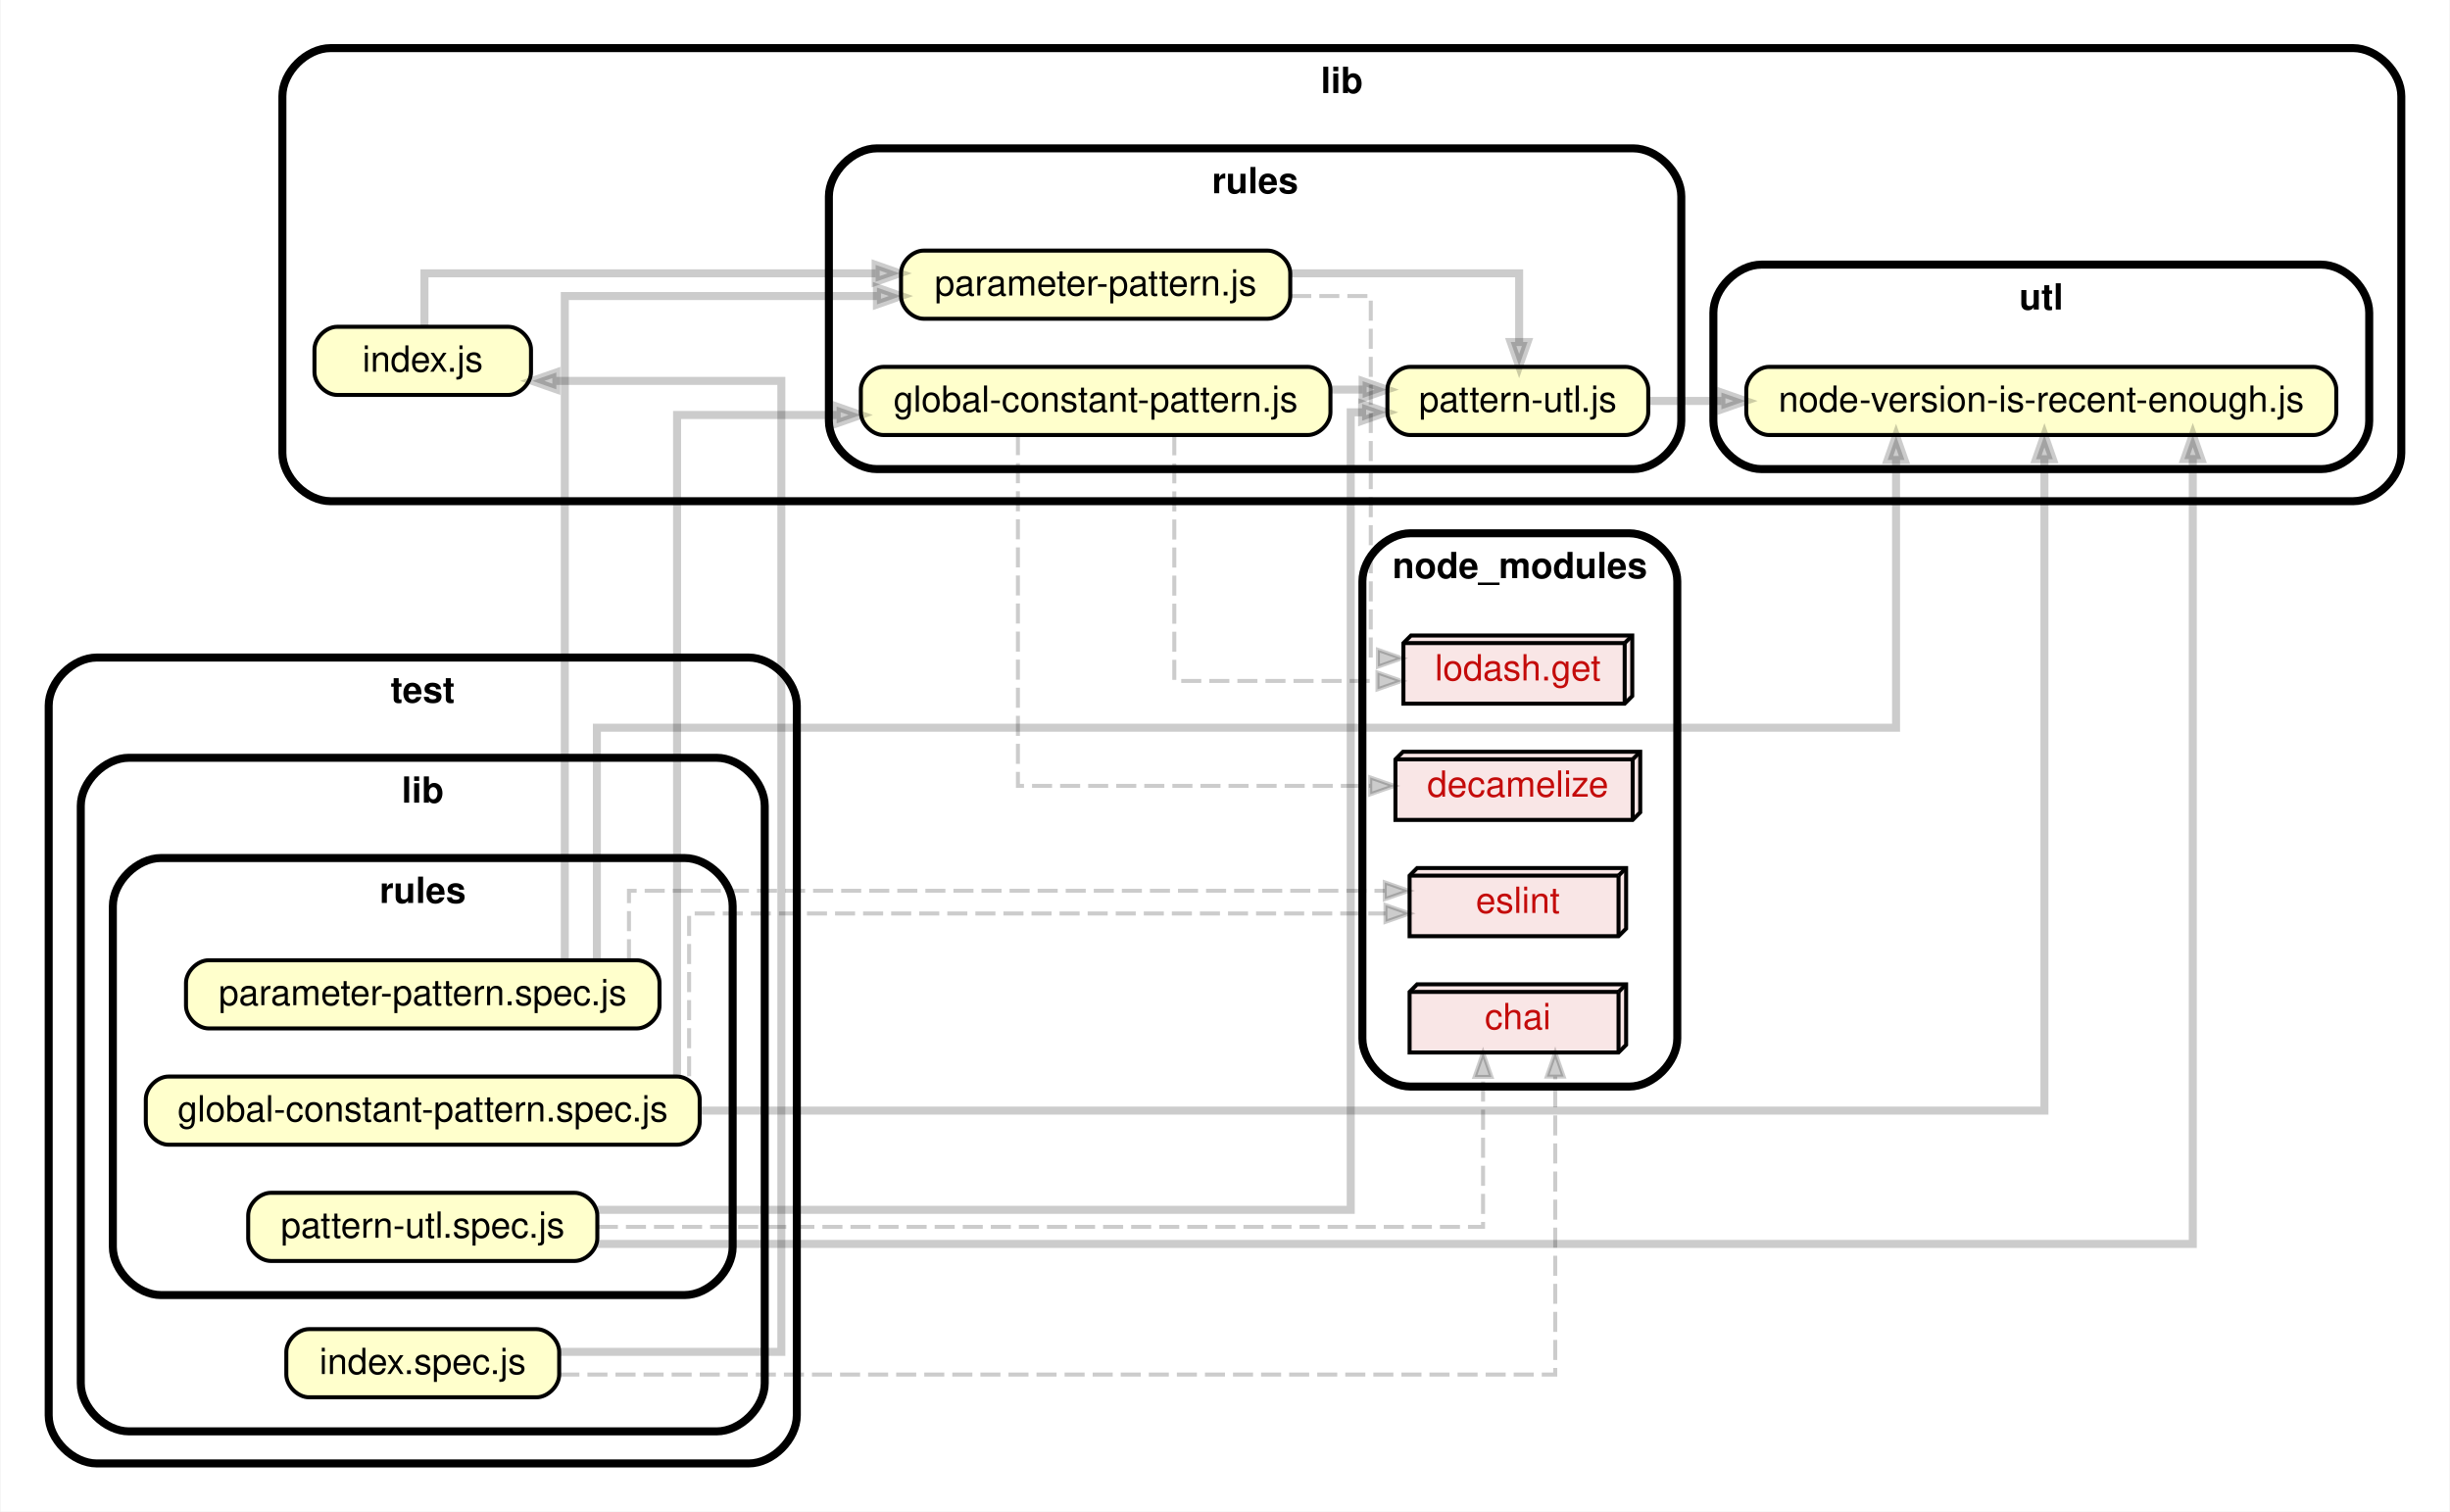
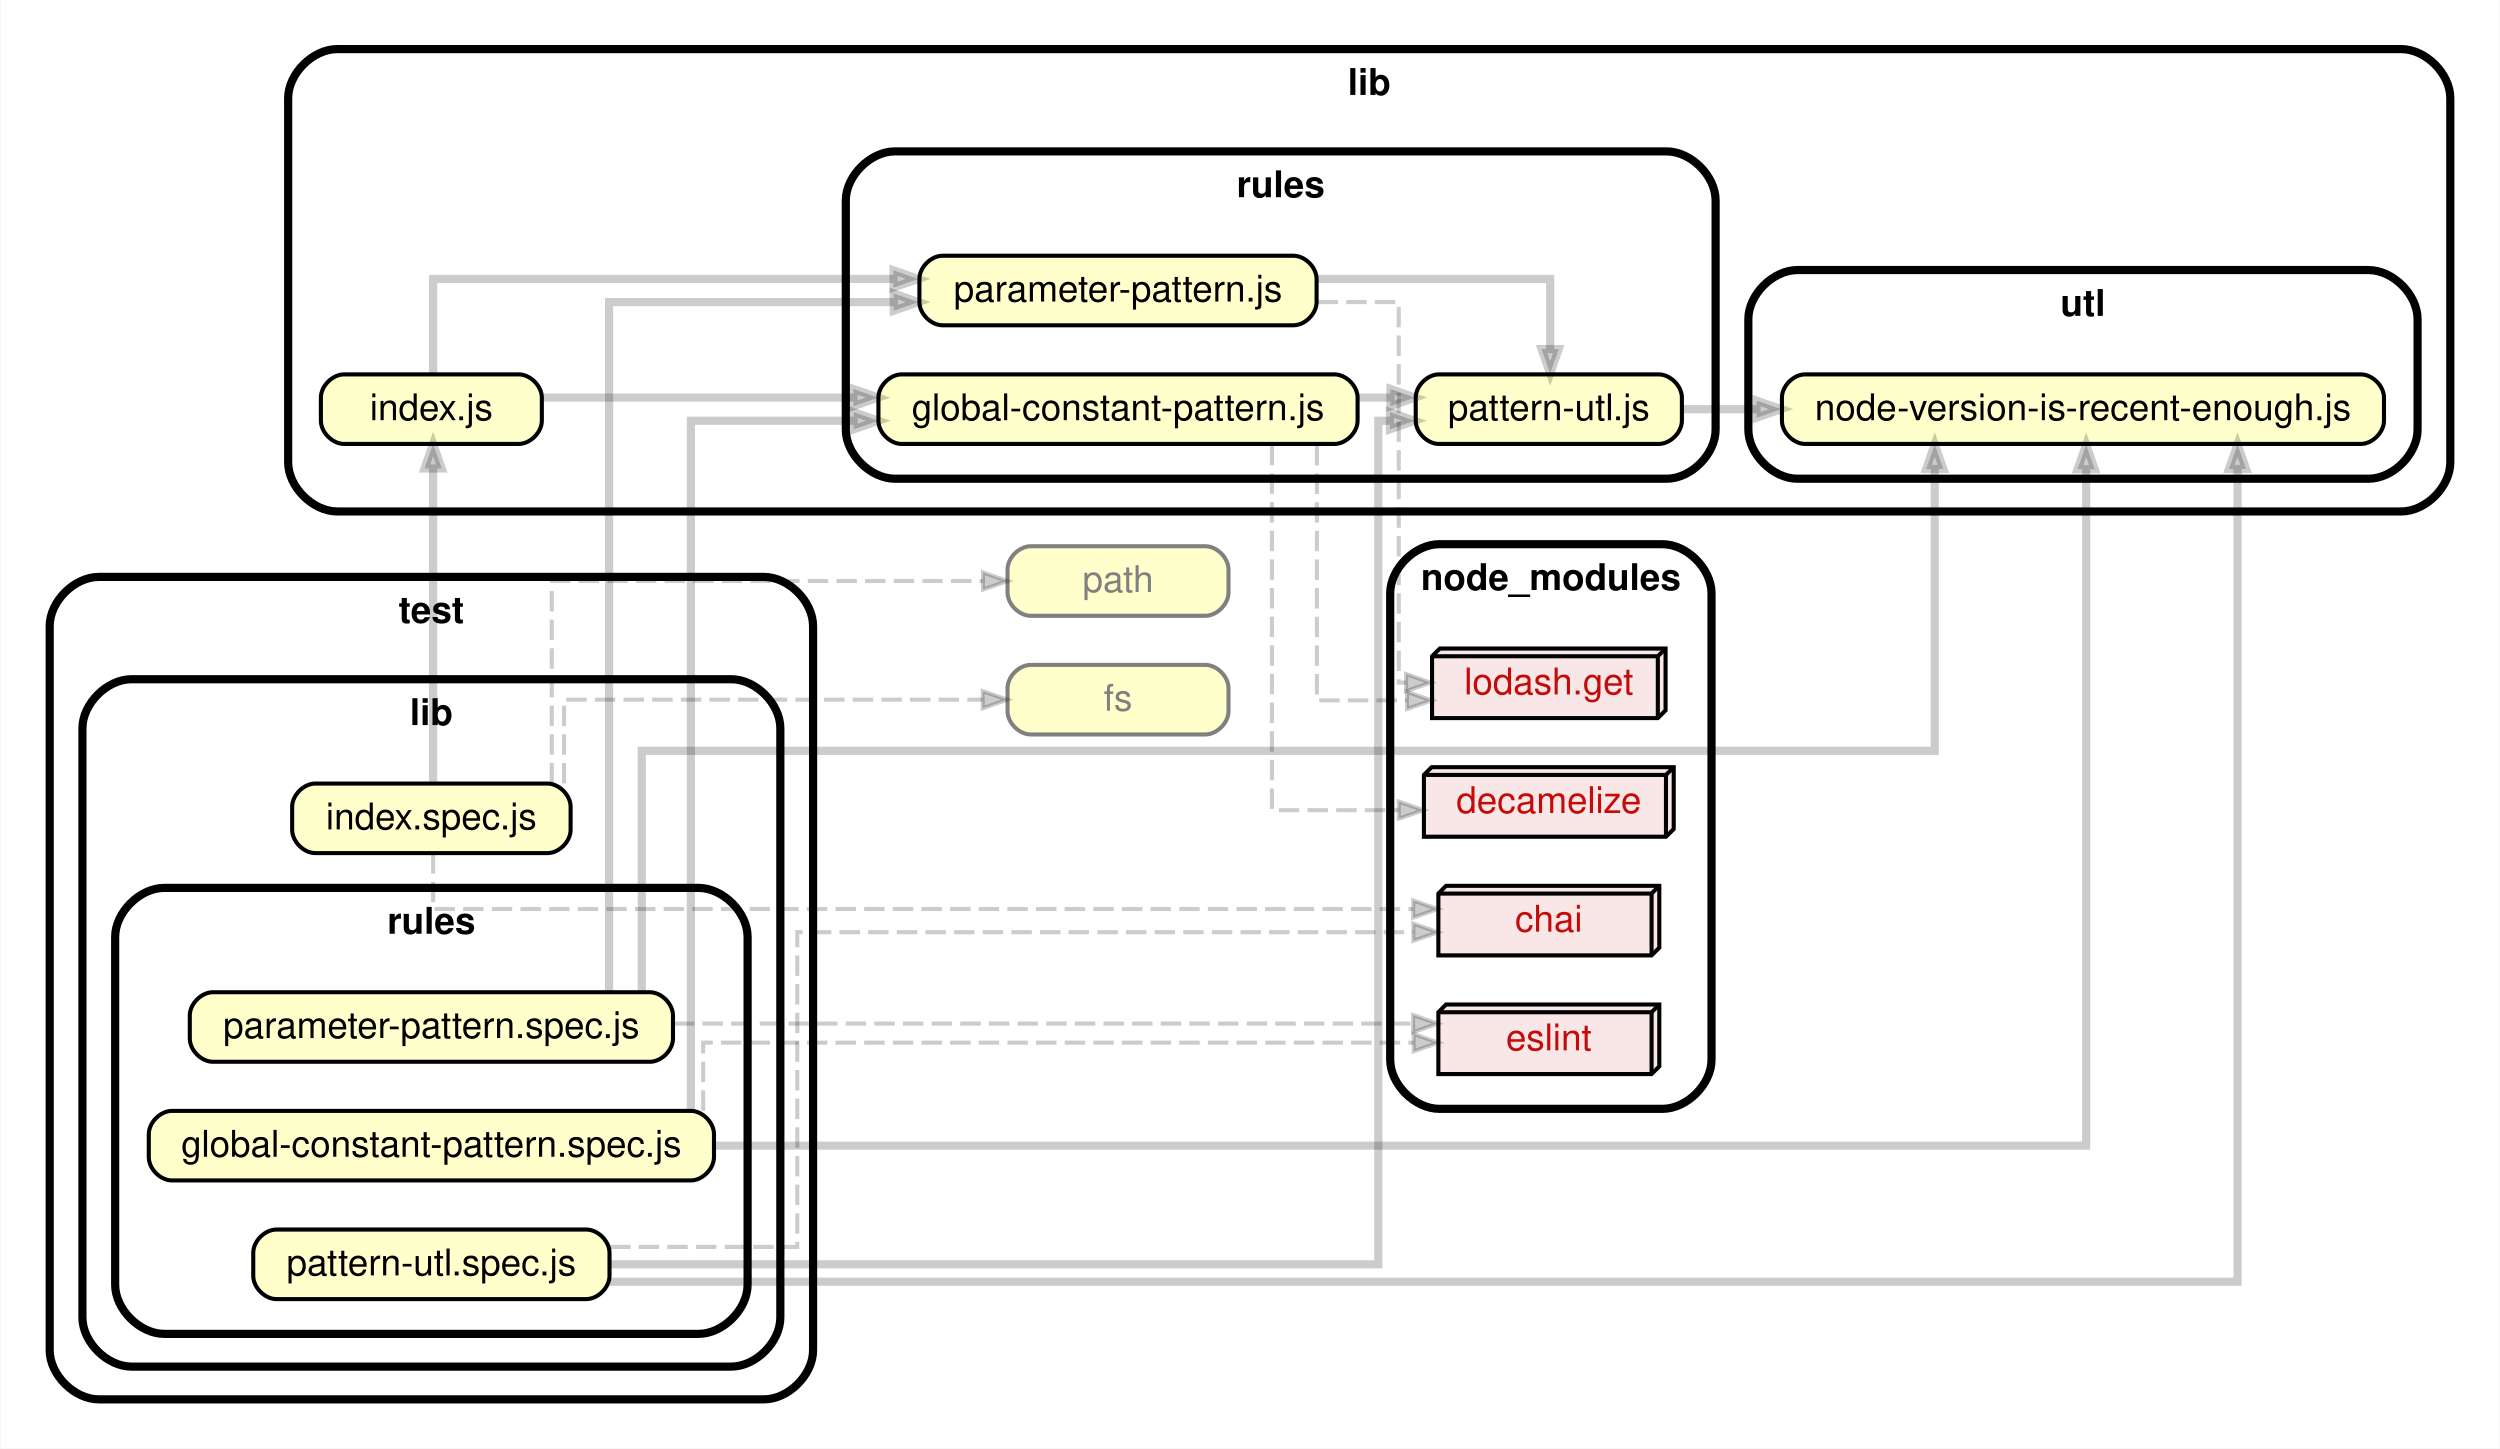
- <svg xmlns="http://www.w3.org/2000/svg" xmlns:xlink="http://www.w3.org/1999/xlink" width="611pt" height="377pt" viewBox="0.00 0.00 610.71 377.00">
-   <g id="graph0" class="graph" transform="scale(1 1) rotate(0) translate(4 373)">
-     <polygon fill="white" stroke="transparent" points="-4,4 -4,-373 606.71,-373 606.71,4 -4,4" />
+ <svg xmlns="http://www.w3.org/2000/svg" xmlns:xlink="http://www.w3.org/1999/xlink" width="611pt" height="354pt" viewBox="0.00 0.00 610.71 354.00">
+   <g id="graph0" class="graph" transform="scale(1 1) rotate(0) translate(4 350)">
+     <polygon fill="white" stroke="transparent" points="-4,4 -4,-350 606.71,-350 606.71,4 -4,4" />
    <g id="clust1" class="cluster">
-       <path fill="#ffffff" stroke="black" stroke-width="2" d="M78.28,-248C78.28,-248 582.71,-248 582.71,-248 588.71,-248 594.71,-254 594.71,-260 594.71,-260 594.71,-349 594.71,-349 594.71,-355 588.71,-361 582.71,-361 582.71,-361 78.28,-361 78.28,-361 72.28,-361 66.28,-355 66.28,-349 66.28,-349 66.28,-260 66.28,-260 66.28,-254 72.28,-248 78.28,-248" />
-       <text text-anchor="middle" x="330.5" y="-349.8" font-family="Helvetica,sans-Serif" font-weight="bold" font-size="9.00">lib</text>
+       <path fill="#ffffff" stroke="black" stroke-width="2" d="M78.28,-225C78.28,-225 582.71,-225 582.71,-225 588.71,-225 594.71,-231 594.71,-237 594.71,-237 594.71,-326 594.71,-326 594.71,-332 588.71,-338 582.71,-338 582.71,-338 78.28,-338 78.28,-338 72.28,-338 66.28,-332 66.28,-326 66.28,-326 66.28,-237 66.28,-237 66.28,-231 72.28,-225 78.28,-225" />
+       <text text-anchor="middle" x="330.5" y="-326.8" font-family="Helvetica,sans-Serif" font-weight="bold" font-size="9.00">lib</text>
    </g>
    <g id="clust2" class="cluster">
-       <path fill="#ffffff" stroke="black" stroke-width="2" d="M214.57,-256C214.57,-256 403.15,-256 403.15,-256 409.15,-256 415.15,-262 415.15,-268 415.15,-268 415.15,-324 415.15,-324 415.15,-330 409.15,-336 403.15,-336 403.15,-336 214.57,-336 214.57,-336 208.57,-336 202.57,-330 202.57,-324 202.57,-324 202.57,-268 202.57,-268 202.57,-262 208.57,-256 214.57,-256" />
-       <text text-anchor="middle" x="308.86" y="-324.8" font-family="Helvetica,sans-Serif" font-weight="bold" font-size="9.00">rules</text>
+       <path fill="#ffffff" stroke="black" stroke-width="2" d="M214.57,-233C214.57,-233 403.15,-233 403.15,-233 409.15,-233 415.15,-239 415.15,-245 415.15,-245 415.15,-301 415.15,-301 415.15,-307 409.15,-313 403.15,-313 403.15,-313 214.57,-313 214.57,-313 208.57,-313 202.57,-307 202.57,-301 202.57,-301 202.57,-245 202.57,-245 202.57,-239 208.57,-233 214.57,-233" />
+       <text text-anchor="middle" x="308.86" y="-301.8" font-family="Helvetica,sans-Serif" font-weight="bold" font-size="9.00">rules</text>
    </g>
    <g id="clust3" class="cluster">
-       <path fill="#ffffff" stroke="black" stroke-width="2" d="M435.15,-256C435.15,-256 574.71,-256 574.71,-256 580.71,-256 586.71,-262 586.71,-268 586.71,-268 586.71,-295 586.71,-295 586.71,-301 580.71,-307 574.71,-307 574.71,-307 435.15,-307 435.15,-307 429.15,-307 423.15,-301 423.15,-295 423.15,-295 423.15,-268 423.15,-268 423.15,-262 429.15,-256 435.15,-256" />
-       <text text-anchor="middle" x="504.93" y="-295.8" font-family="Helvetica,sans-Serif" font-weight="bold" font-size="9.00">utl</text>
+       <path fill="#ffffff" stroke="black" stroke-width="2" d="M435.15,-233C435.15,-233 574.71,-233 574.71,-233 580.71,-233 586.71,-239 586.71,-245 586.71,-245 586.71,-272 586.71,-272 586.71,-278 580.71,-284 574.71,-284 574.71,-284 435.15,-284 435.15,-284 429.15,-284 423.15,-278 423.15,-272 423.15,-272 423.15,-245 423.15,-245 423.15,-239 429.15,-233 435.15,-233" />
+       <text text-anchor="middle" x="504.93" y="-272.8" font-family="Helvetica,sans-Serif" font-weight="bold" font-size="9.00">utl</text>
    </g>
    <g id="clust4" class="cluster">
-       <path fill="#ffffff" stroke="black" stroke-width="2" d="M347.62,-102C347.62,-102 402.15,-102 402.15,-102 408.15,-102 414.15,-108 414.15,-114 414.15,-114 414.15,-228 414.15,-228 414.15,-234 408.15,-240 402.15,-240 402.15,-240 347.62,-240 347.62,-240 341.62,-240 335.62,-234 335.62,-228 335.62,-228 335.62,-114 335.62,-114 335.62,-108 341.62,-102 347.62,-102" />
-       <text text-anchor="middle" x="374.89" y="-228.8" font-family="Helvetica,sans-Serif" font-weight="bold" font-size="9.00">node_modules</text>
+       <path fill="#ffffff" stroke="black" stroke-width="2" d="M347.62,-79C347.62,-79 402.15,-79 402.15,-79 408.15,-79 414.15,-85 414.15,-91 414.15,-91 414.15,-205 414.15,-205 414.15,-211 408.15,-217 402.15,-217 402.15,-217 347.62,-217 347.62,-217 341.62,-217 335.62,-211 335.62,-205 335.62,-205 335.62,-91 335.62,-91 335.62,-85 341.62,-79 347.62,-79" />
+       <text text-anchor="middle" x="374.89" y="-205.8" font-family="Helvetica,sans-Serif" font-weight="bold" font-size="9.00">node_modules</text>
    </g>
    <g id="clust5" class="cluster">
      <path fill="#ffffff" stroke="black" stroke-width="2" d="M20,-8C20,-8 182.57,-8 182.57,-8 188.57,-8 194.57,-14 194.57,-20 194.57,-20 194.57,-197 194.57,-197 194.57,-203 188.57,-209 182.57,-209 182.57,-209 20,-209 20,-209 14,-209 8,-203 8,-197 8,-197 8,-20 8,-20 8,-14 14,-8 20,-8" />
      <text text-anchor="middle" x="101.28" y="-197.8" font-family="Helvetica,sans-Serif" font-weight="bold" font-size="9.00">test</text>
    </g>
    <g id="clust6" class="cluster">
      <path fill="#ffffff" stroke="black" stroke-width="2" d="M28,-16C28,-16 174.57,-16 174.57,-16 180.57,-16 186.57,-22 186.57,-28 186.57,-28 186.57,-172 186.57,-172 186.57,-178 180.57,-184 174.57,-184 174.57,-184 28,-184 28,-184 22,-184 16,-178 16,-172 16,-172 16,-28 16,-28 16,-22 22,-16 28,-16" />
      <text text-anchor="middle" x="101.28" y="-172.8" font-family="Helvetica,sans-Serif" font-weight="bold" font-size="9.00">lib</text>
    </g>
    <g id="clust7" class="cluster">
-       <path fill="#ffffff" stroke="black" stroke-width="2" d="M36,-50C36,-50 166.57,-50 166.57,-50 172.57,-50 178.57,-56 178.57,-62 178.57,-62 178.57,-147 178.57,-147 178.57,-153 172.57,-159 166.57,-159 166.57,-159 36,-159 36,-159 30,-159 24,-153 24,-147 24,-147 24,-62 24,-62 24,-56 30,-50 36,-50" />
-       <text text-anchor="middle" x="101.28" y="-147.8" font-family="Helvetica,sans-Serif" font-weight="bold" font-size="9.00">rules</text>
+       <path fill="#ffffff" stroke="black" stroke-width="2" d="M36,-24C36,-24 166.57,-24 166.57,-24 172.57,-24 178.57,-30 178.57,-36 178.57,-36 178.57,-121 178.57,-121 178.57,-127 172.57,-133 166.57,-133 166.57,-133 36,-133 36,-133 30,-133 24,-127 24,-121 24,-121 24,-36 24,-36 24,-30 30,-24 36,-24" />
+       <text text-anchor="middle" x="101.28" y="-121.8" font-family="Helvetica,sans-Serif" font-weight="bold" font-size="9.00">rules</text>
    </g>
    <g id="node1" class="node">
-       <g id="a_node1">
-         <a xlink:href="https://github.com/sverweij/eslint-plugin-budapestian/blob/master/lib/index.js" xlink:title="index.js">
-           <path fill="#ffffcc" stroke="black" d="M122.62,-291.5C122.62,-291.5 79.95,-291.5 79.95,-291.5 77.12,-291.5 74.28,-288.67 74.28,-285.83 74.28,-285.83 74.28,-280.17 74.28,-280.17 74.28,-277.33 77.12,-274.5 79.95,-274.5 79.95,-274.5 122.62,-274.5 122.62,-274.5 125.45,-274.5 128.28,-277.33 128.28,-280.17 128.28,-280.17 128.28,-285.83 128.28,-285.83 128.28,-288.67 125.45,-291.5 122.62,-291.5" />
-           <text text-anchor="middle" x="101.28" y="-280.3" font-family="Helvetica,sans-Serif" font-size="9.00">index.js</text>
-         </a>
-       </g>
+       <path fill="#ffffcc" stroke="grey" d="M290.43,-187.5C290.43,-187.5 247.76,-187.5 247.76,-187.5 244.93,-187.5 242.1,-184.67 242.1,-181.83 242.1,-181.83 242.1,-176.17 242.1,-176.17 242.1,-173.33 244.93,-170.5 247.76,-170.5 247.76,-170.5 290.43,-170.5 290.43,-170.5 293.26,-170.5 296.1,-173.33 296.1,-176.17 296.1,-176.17 296.1,-181.83 296.1,-181.83 296.1,-184.67 293.26,-187.5 290.43,-187.5" />
+       <text text-anchor="middle" x="269.1" y="-176.3" font-family="Helvetica,sans-Serif" font-size="9.00" fill="grey">fs</text>
    </g>
    <g id="node2" class="node">
      <g id="a_node2">
-         <a xlink:href="https://github.com/sverweij/eslint-plugin-budapestian/blob/master/lib/rules/parameter-pattern.js" xlink:title="parameter-pattern.js">
-           <path fill="#ffffcc" stroke="black" d="M311.96,-310.5C311.96,-310.5 226.23,-310.5 226.23,-310.5 223.39,-310.5 220.56,-307.67 220.56,-304.83 220.56,-304.83 220.56,-299.17 220.56,-299.17 220.56,-296.33 223.39,-293.5 226.23,-293.5 226.23,-293.5 311.96,-293.5 311.96,-293.5 314.8,-293.5 317.63,-296.33 317.63,-299.17 317.63,-299.17 317.63,-304.83 317.63,-304.83 317.63,-307.67 314.8,-310.5 311.96,-310.5" />
-           <text text-anchor="middle" x="269.1" y="-299.3" font-family="Helvetica,sans-Serif" font-size="9.00">parameter-pattern.js</text>
-         </a>
-       </g>
-     </g>
-     <g id="edge1" class="edge">
-       <path fill="none" stroke="#000000" stroke-width="2" stroke-opacity="0.2" d="M101.71,-291.88C101.71,-297.93 101.71,-304.83 101.71,-304.83 101.71,-304.83 214.23,-304.83 214.23,-304.83" />
-       <polygon fill="#000000" fill-opacity="0.2" stroke="#000000" stroke-width="2" stroke-opacity="0.2" points="214.23,-306.93 220.23,-304.83 214.23,-302.73 214.23,-306.93" />
-     </g>
-     <g id="node4" class="node">
-       <g id="a_node4">
-         <a xlink:href="https://github.com/sverweij/eslint-plugin-budapestian/blob/master/lib/rules/pattern-utl.js" xlink:title="pattern-utl.js">
-           <path fill="#ffffcc" stroke="black" d="M401.24,-281.5C401.24,-281.5 347.53,-281.5 347.53,-281.5 344.7,-281.5 341.86,-278.67 341.86,-275.83 341.86,-275.83 341.86,-270.17 341.86,-270.17 341.86,-267.33 344.7,-264.5 347.53,-264.5 347.53,-264.5 401.24,-264.5 401.24,-264.5 404.08,-264.5 406.91,-267.33 406.91,-270.17 406.91,-270.17 406.91,-275.83 406.91,-275.83 406.91,-278.67 404.08,-281.5 401.24,-281.5" />
-           <text text-anchor="middle" x="374.39" y="-270.3" font-family="Helvetica,sans-Serif" font-size="9.00">pattern-utl.js</text>
-         </a>
-       </g>
-     </g>
-     <g id="edge5" class="edge">
-       <path fill="none" stroke="#000000" stroke-width="2" stroke-opacity="0.2" d="M317.89,-304.83C345.56,-304.83 374.71,-304.83 374.71,-304.83 374.71,-304.83 374.71,-287.7 374.71,-287.7" />
-       <polygon fill="#000000" fill-opacity="0.2" stroke="#000000" stroke-width="2" stroke-opacity="0.2" points="376.81,-287.7 374.71,-281.7 372.61,-287.7 376.81,-287.7" />
-     </g>
-     <g id="node6" class="node">
-       <g id="a_node6">
-         <a xlink:href="https://github.com/sverweij/eslint-plugin-budapestian/blob/master/node_modules/lodash.get" xlink:title="lodash.get">
-           <polygon fill="#c40b0a" fill-opacity="0.102" stroke="black" points="402.92,-214.5 347.74,-214.5 345.85,-212.61 345.85,-197.5 401.03,-197.5 402.92,-199.39 402.92,-214.5" />
-           <polyline fill="none" stroke="black" points="401.03,-212.61 345.85,-212.61 " />
-           <polyline fill="none" stroke="black" points="401.03,-212.61 401.03,-197.5 " />
-           <polyline fill="none" stroke="black" points="401.03,-212.61 402.92,-214.5 " />
-           <text text-anchor="middle" x="374.39" y="-203.3" font-family="Helvetica,sans-Serif" font-size="9.00" fill="#c40b0a">lodash.get</text>
-         </a>
-       </g>
-     </g>
-     <g id="edge6" class="edge">
-       <path fill="none" stroke="#000000" stroke-dasharray="5,2" stroke-opacity="0.2" d="M317.87,-299.17C329.04,-299.17 337.71,-299.17 337.71,-299.17 337.71,-299.17 337.71,-208.83 337.71,-208.83 337.71,-208.83 339.49,-208.83 339.49,-208.83" />
-       <polygon fill="#000000" fill-opacity="0.2" stroke="#000000" stroke-opacity="0.2" points="339.49,-210.93 345.49,-208.83 339.49,-206.73 339.49,-210.93" />
+         <a xlink:href="https://github.com/sverweij/eslint-plugin-budapestian/blob/master/lib/index.js" xlink:title="index.js">
+           <path fill="#ffffcc" stroke="black" d="M122.62,-258.5C122.62,-258.5 79.95,-258.5 79.95,-258.5 77.12,-258.5 74.28,-255.67 74.28,-252.83 74.28,-252.83 74.28,-247.17 74.28,-247.17 74.28,-244.33 77.12,-241.5 79.95,-241.5 79.95,-241.5 122.62,-241.5 122.62,-241.5 125.45,-241.5 128.28,-244.33 128.28,-247.17 128.28,-247.17 128.28,-252.83 128.28,-252.83 128.28,-255.67 125.45,-258.5 122.62,-258.5" />
+           <text text-anchor="middle" x="101.28" y="-247.3" font-family="Helvetica,sans-Serif" font-size="9.00">index.js</text>
+         </a>
+       </g>
    </g>
    <g id="node3" class="node">
      <g id="a_node3">
        <a xlink:href="https://github.com/sverweij/eslint-plugin-budapestian/blob/master/lib/rules/global-constant-pattern.js" xlink:title="global-constant-pattern.js">
-           <path fill="#ffffcc" stroke="black" d="M321.99,-281.5C321.99,-281.5 216.21,-281.5 216.21,-281.5 213.37,-281.5 210.54,-278.67 210.54,-275.83 210.54,-275.83 210.54,-270.17 210.54,-270.17 210.54,-267.33 213.37,-264.5 216.21,-264.5 216.21,-264.5 321.99,-264.5 321.99,-264.5 324.82,-264.5 327.65,-267.33 327.65,-270.17 327.65,-270.17 327.65,-275.83 327.65,-275.83 327.65,-278.67 324.82,-281.5 321.99,-281.5" />
-           <text text-anchor="middle" x="269.1" y="-270.3" font-family="Helvetica,sans-Serif" font-size="9.00">global-constant-pattern.js</text>
+           <path fill="#ffffcc" stroke="black" d="M321.99,-258.5C321.99,-258.5 216.21,-258.5 216.21,-258.5 213.37,-258.5 210.54,-255.67 210.54,-252.83 210.54,-252.83 210.54,-247.17 210.54,-247.17 210.54,-244.33 213.37,-241.5 216.21,-241.5 216.21,-241.5 321.99,-241.5 321.99,-241.5 324.82,-241.5 327.65,-244.33 327.65,-247.17 327.65,-247.17 327.65,-252.83 327.65,-252.83 327.65,-255.67 324.82,-258.5 321.99,-258.5" />
+           <text text-anchor="middle" x="269.1" y="-247.3" font-family="Helvetica,sans-Serif" font-size="9.00">global-constant-pattern.js</text>
+         </a>
+       </g>
+     </g>
+     <g id="edge1" class="edge">
+       <path fill="none" stroke="#000000" stroke-width="2" stroke-opacity="0.2" d="M128.62,-252.83C128.62,-252.83 204.45,-252.83 204.45,-252.83" />
+       <polygon fill="#000000" fill-opacity="0.2" stroke="#000000" stroke-width="2" stroke-opacity="0.2" points="204.45,-254.93 210.45,-252.83 204.45,-250.73 204.45,-254.93" />
+     </g>
+     <g id="node4" class="node">
+       <g id="a_node4">
+         <a xlink:href="https://github.com/sverweij/eslint-plugin-budapestian/blob/master/lib/rules/parameter-pattern.js" xlink:title="parameter-pattern.js">
+           <path fill="#ffffcc" stroke="black" d="M311.96,-287.5C311.96,-287.5 226.23,-287.5 226.23,-287.5 223.39,-287.5 220.56,-284.67 220.56,-281.83 220.56,-281.83 220.56,-276.17 220.56,-276.17 220.56,-273.33 223.39,-270.5 226.23,-270.5 226.23,-270.5 311.96,-270.5 311.96,-270.5 314.8,-270.5 317.63,-273.33 317.63,-276.17 317.63,-276.17 317.63,-281.83 317.63,-281.83 317.63,-284.67 314.8,-287.5 311.96,-287.5" />
+           <text text-anchor="middle" x="269.1" y="-276.3" font-family="Helvetica,sans-Serif" font-size="9.00">parameter-pattern.js</text>
        </a>
      </g>
    </g>
    <g id="edge2" class="edge">
-       <path fill="none" stroke="#000000" stroke-width="2" stroke-opacity="0.2" d="M327.9,-275.83C327.9,-275.83 335.68,-275.83 335.68,-275.83" />
-       <polygon fill="#000000" fill-opacity="0.2" stroke="#000000" stroke-width="2" stroke-opacity="0.2" points="335.68,-277.93 341.68,-275.83 335.68,-273.73 335.68,-277.93" />
+       <path fill="none" stroke="#000000" stroke-width="2" stroke-opacity="0.2" d="M101.71,-258.7C101.71,-268.12 101.71,-281.83 101.71,-281.83 101.71,-281.83 214.23,-281.83 214.23,-281.83" />
+       <polygon fill="#000000" fill-opacity="0.2" stroke="#000000" stroke-width="2" stroke-opacity="0.2" points="214.23,-283.93 220.23,-281.83 214.23,-279.73 214.23,-283.93" />
    </g>
    <g id="node5" class="node">
      <g id="a_node5">
+         <a xlink:href="https://github.com/sverweij/eslint-plugin-budapestian/blob/master/lib/rules/pattern-utl.js" xlink:title="pattern-utl.js">
+           <path fill="#ffffcc" stroke="black" d="M401.24,-258.5C401.24,-258.5 347.53,-258.5 347.53,-258.5 344.7,-258.5 341.86,-255.67 341.86,-252.83 341.86,-252.83 341.86,-247.17 341.86,-247.17 341.86,-244.33 344.7,-241.5 347.53,-241.5 347.53,-241.5 401.24,-241.5 401.24,-241.5 404.08,-241.5 406.91,-244.33 406.91,-247.17 406.91,-247.17 406.91,-252.83 406.91,-252.83 406.91,-255.67 404.08,-258.5 401.24,-258.5" />
+           <text text-anchor="middle" x="374.39" y="-247.3" font-family="Helvetica,sans-Serif" font-size="9.00">pattern-utl.js</text>
+         </a>
+       </g>
+     </g>
+     <g id="edge3" class="edge">
+       <path fill="none" stroke="#000000" stroke-width="2" stroke-opacity="0.2" d="M327.9,-252.83C327.9,-252.83 335.68,-252.83 335.68,-252.83" />
+       <polygon fill="#000000" fill-opacity="0.2" stroke="#000000" stroke-width="2" stroke-opacity="0.2" points="335.68,-254.93 341.68,-252.83 335.68,-250.73 335.68,-254.93" />
+     </g>
+     <g id="node6" class="node">
+       <g id="a_node6">
        <a xlink:href="https://github.com/sverweij/eslint-plugin-budapestian/blob/master/node_modules/decamelize" xlink:title="decamelize">
-           <polygon fill="#c40b0a" fill-opacity="0.102" stroke="black" points="404.91,-185.5 345.75,-185.5 343.86,-183.61 343.86,-168.5 403.02,-168.5 404.91,-170.39 404.91,-185.5" />
-           <polyline fill="none" stroke="black" points="403.02,-183.61 343.86,-183.61 " />
-           <polyline fill="none" stroke="black" points="403.02,-183.61 403.02,-168.5 " />
-           <polyline fill="none" stroke="black" points="403.02,-183.61 404.91,-185.5 " />
-           <text text-anchor="middle" x="374.39" y="-174.3" font-family="Helvetica,sans-Serif" font-size="9.00" fill="#c40b0a">decamelize</text>
-         </a>
-       </g>
-     </g>
-     <g id="edge3" class="edge">
-       <path fill="none" stroke="#000000" stroke-dasharray="5,2" stroke-opacity="0.2" d="M249.71,-264.48C249.71,-240.99 249.71,-177 249.71,-177 249.71,-177 337.57,-177 337.57,-177" />
-       <polygon fill="#000000" fill-opacity="0.2" stroke="#000000" stroke-opacity="0.2" points="337.57,-179.1 343.57,-177 337.57,-174.9 337.57,-179.1" />
+           <polygon fill="#c40b0a" fill-opacity="0.102" stroke="black" points="404.91,-162.5 345.75,-162.5 343.86,-160.61 343.86,-145.5 403.02,-145.5 404.91,-147.39 404.91,-162.5" />
+           <polyline fill="none" stroke="black" points="403.02,-160.61 343.86,-160.61 " />
+           <polyline fill="none" stroke="black" points="403.02,-160.61 403.02,-145.5 " />
+           <polyline fill="none" stroke="black" points="403.02,-160.61 404.91,-162.5 " />
+           <text text-anchor="middle" x="374.39" y="-151.3" font-family="Helvetica,sans-Serif" font-size="9.00" fill="#c40b0a">decamelize</text>
+         </a>
+       </g>
    </g>
    <g id="edge4" class="edge">
-       <path fill="none" stroke="#000000" stroke-dasharray="5,2" stroke-opacity="0.2" d="M288.71,-264.44C288.71,-245.79 288.71,-203.17 288.71,-203.17 288.71,-203.17 339.38,-203.17 339.38,-203.17" />
-       <polygon fill="#000000" fill-opacity="0.2" stroke="#000000" stroke-opacity="0.2" points="339.38,-205.27 345.38,-203.17 339.38,-201.07 339.38,-205.27" />
+       <path fill="none" stroke="#000000" stroke-dasharray="5,2" stroke-opacity="0.2" d="M306.71,-241.3C306.71,-217.32 306.71,-152 306.71,-152 306.71,-152 337.72,-152 337.72,-152" />
+       <polygon fill="#000000" fill-opacity="0.2" stroke="#000000" stroke-opacity="0.2" points="337.72,-154.1 343.72,-152 337.72,-149.9 337.72,-154.1" />
    </g>
    <g id="node7" class="node">
      <g id="a_node7">
-         <a xlink:href="https://github.com/sverweij/eslint-plugin-budapestian/blob/master/lib/utl/node-version-is-recent-enough.js" xlink:title="node-version-is-recent-enough.js">
-           <path fill="#ffffcc" stroke="black" d="M572.83,-281.5C572.83,-281.5 437.03,-281.5 437.03,-281.5 434.2,-281.5 431.36,-278.67 431.36,-275.83 431.36,-275.83 431.36,-270.17 431.36,-270.17 431.36,-267.33 434.2,-264.5 437.03,-264.5 437.03,-264.5 572.83,-264.5 572.83,-264.5 575.67,-264.5 578.5,-267.33 578.5,-270.17 578.5,-270.17 578.5,-275.83 578.5,-275.83 578.5,-278.67 575.67,-281.5 572.83,-281.5" />
-           <text text-anchor="middle" x="504.93" y="-270.3" font-family="Helvetica,sans-Serif" font-size="9.00">node-version-is-recent-enough.js</text>
-         </a>
-       </g>
+         <a xlink:href="https://github.com/sverweij/eslint-plugin-budapestian/blob/master/node_modules/lodash.get" xlink:title="lodash.get">
+           <polygon fill="#c40b0a" fill-opacity="0.102" stroke="black" points="402.92,-191.5 347.74,-191.5 345.85,-189.61 345.85,-174.5 401.03,-174.5 402.92,-176.39 402.92,-191.5" />
+           <polyline fill="none" stroke="black" points="401.03,-189.61 345.85,-189.61 " />
+           <polyline fill="none" stroke="black" points="401.03,-189.61 401.03,-174.5 " />
+           <polyline fill="none" stroke="black" points="401.03,-189.61 402.92,-191.5 " />
+           <text text-anchor="middle" x="374.39" y="-180.3" font-family="Helvetica,sans-Serif" font-size="9.00" fill="#c40b0a">lodash.get</text>
+         </a>
+       </g>
+     </g>
+     <g id="edge5" class="edge">
+       <path fill="none" stroke="#000000" stroke-dasharray="5,2" stroke-opacity="0.2" d="M317.71,-241.27C317.71,-222.27 317.71,-178.83 317.71,-178.83 317.71,-178.83 339.72,-178.83 339.72,-178.83" />
+       <polygon fill="#000000" fill-opacity="0.2" stroke="#000000" stroke-opacity="0.2" points="339.72,-180.93 345.72,-178.83 339.72,-176.73 339.72,-180.93" />
+     </g>
+     <g id="edge6" class="edge">
+       <path fill="none" stroke="#000000" stroke-width="2" stroke-opacity="0.2" d="M317.89,-281.83C345.56,-281.83 374.71,-281.83 374.71,-281.83 374.71,-281.83 374.71,-264.7 374.71,-264.7" />
+       <polygon fill="#000000" fill-opacity="0.2" stroke="#000000" stroke-width="2" stroke-opacity="0.2" points="376.81,-264.7 374.71,-258.7 372.61,-264.7 376.81,-264.7" />
    </g>
    <g id="edge7" class="edge">
-       <path fill="none" stroke="#000000" stroke-width="2" stroke-opacity="0.2" d="M406.99,-273C406.99,-273 425.15,-273 425.15,-273" />
-       <polygon fill="#000000" fill-opacity="0.2" stroke="#000000" stroke-width="2" stroke-opacity="0.2" points="425.15,-275.1 431.15,-273 425.15,-270.9 425.15,-275.1" />
+       <path fill="none" stroke="#000000" stroke-dasharray="5,2" stroke-opacity="0.2" d="M317.87,-276.17C329.04,-276.17 337.71,-276.17 337.71,-276.17 337.71,-276.17 337.71,-183.17 337.71,-183.17 337.71,-183.17 339.49,-183.17 339.49,-183.17" />
+       <polygon fill="#000000" fill-opacity="0.2" stroke="#000000" stroke-opacity="0.2" points="339.49,-185.27 345.49,-183.17 339.49,-181.07 339.49,-185.27" />
    </g>
    <g id="node8" class="node">
      <g id="a_node8">
-         <a xlink:href="https://github.com/sverweij/eslint-plugin-budapestian/blob/master/node_modules/chai" xlink:title="chai">
-           <polygon fill="#c40b0a" fill-opacity="0.102" stroke="black" points="401.39,-127.5 349.27,-127.5 347.39,-125.61 347.39,-110.5 399.5,-110.5 401.39,-112.39 401.39,-127.5" />
-           <polyline fill="none" stroke="black" points="399.5,-125.61 347.39,-125.61 " />
-           <polyline fill="none" stroke="black" points="399.5,-125.61 399.5,-110.5 " />
-           <polyline fill="none" stroke="black" points="399.5,-125.61 401.39,-127.5 " />
-           <text text-anchor="middle" x="374.39" y="-116.3" font-family="Helvetica,sans-Serif" font-size="9.00" fill="#c40b0a">chai</text>
-         </a>
-       </g>
+         <a xlink:href="https://github.com/sverweij/eslint-plugin-budapestian/blob/master/lib/utl/node-version-is-recent-enough.js" xlink:title="node-version-is-recent-enough.js">
+           <path fill="#ffffcc" stroke="black" d="M572.83,-258.5C572.83,-258.5 437.03,-258.5 437.03,-258.5 434.2,-258.5 431.36,-255.67 431.36,-252.83 431.36,-252.83 431.36,-247.17 431.36,-247.17 431.36,-244.33 434.2,-241.5 437.03,-241.5 437.03,-241.5 572.83,-241.5 572.83,-241.5 575.67,-241.5 578.5,-244.33 578.5,-247.17 578.5,-247.17 578.5,-252.83 578.5,-252.83 578.5,-255.67 575.67,-258.5 572.83,-258.5" />
+           <text text-anchor="middle" x="504.93" y="-247.3" font-family="Helvetica,sans-Serif" font-size="9.00">node-version-is-recent-enough.js</text>
+         </a>
+       </g>
+     </g>
+     <g id="edge8" class="edge">
+       <path fill="none" stroke="#000000" stroke-width="2" stroke-opacity="0.2" d="M406.99,-250C406.99,-250 425.15,-250 425.15,-250" />
+       <polygon fill="#000000" fill-opacity="0.2" stroke="#000000" stroke-width="2" stroke-opacity="0.2" points="425.15,-252.1 431.15,-250 425.15,-247.9 425.15,-252.1" />
    </g>
    <g id="node9" class="node">
      <g id="a_node9">
-         <a xlink:href="https://github.com/sverweij/eslint-plugin-budapestian/blob/master/node_modules/eslint" xlink:title="eslint">
-           <polygon fill="#c40b0a" fill-opacity="0.102" stroke="black" points="401.39,-156.5 349.27,-156.5 347.39,-154.61 347.39,-139.5 399.5,-139.5 401.39,-141.39 401.39,-156.5" />
-           <polyline fill="none" stroke="black" points="399.5,-154.61 347.39,-154.61 " />
-           <polyline fill="none" stroke="black" points="399.5,-154.61 399.5,-139.5 " />
-           <polyline fill="none" stroke="black" points="399.5,-154.61 401.39,-156.5 " />
-           <text text-anchor="middle" x="374.39" y="-145.3" font-family="Helvetica,sans-Serif" font-size="9.00" fill="#c40b0a">eslint</text>
+         <a xlink:href="https://github.com/sverweij/eslint-plugin-budapestian/blob/master/node_modules/chai" xlink:title="chai">
+           <polygon fill="#c40b0a" fill-opacity="0.102" stroke="black" points="401.39,-133.5 349.27,-133.5 347.39,-131.61 347.39,-116.5 399.5,-116.5 401.39,-118.39 401.39,-133.5" />
+           <polyline fill="none" stroke="black" points="399.5,-131.61 347.39,-131.61 " />
+           <polyline fill="none" stroke="black" points="399.5,-131.61 399.5,-116.5 " />
+           <polyline fill="none" stroke="black" points="399.5,-131.61 401.39,-133.5 " />
+           <text text-anchor="middle" x="374.39" y="-122.3" font-family="Helvetica,sans-Serif" font-size="9.00" fill="#c40b0a">chai</text>
        </a>
      </g>
    </g>
    <g id="node10" class="node">
      <g id="a_node10">
-         <a xlink:href="https://github.com/sverweij/eslint-plugin-budapestian/blob/master/test/lib/index.spec.js" xlink:title="index.spec.js">
-           <path fill="#ffffcc" stroke="black" d="M129.64,-41.5C129.64,-41.5 72.92,-41.5 72.92,-41.5 70.09,-41.5 67.26,-38.67 67.26,-35.83 67.26,-35.83 67.26,-30.17 67.26,-30.17 67.26,-27.33 70.09,-24.5 72.92,-24.5 72.92,-24.5 129.64,-24.5 129.64,-24.5 132.48,-24.5 135.31,-27.33 135.31,-30.17 135.31,-30.17 135.31,-35.83 135.31,-35.83 135.31,-38.67 132.48,-41.5 129.64,-41.5" />
-           <text text-anchor="middle" x="101.28" y="-30.3" font-family="Helvetica,sans-Serif" font-size="9.00">index.spec.js</text>
-         </a>
-       </g>
-     </g>
-     <g id="edge8" class="edge">
-       <path fill="none" stroke="#000000" stroke-width="2" stroke-opacity="0.2" d="M135.35,-35.83C160.62,-35.83 190.71,-35.83 190.71,-35.83 190.71,-35.83 190.71,-278 190.71,-278 190.71,-278 134.6,-278 134.6,-278" />
-       <polygon fill="#000000" fill-opacity="0.2" stroke="#000000" stroke-width="2" stroke-opacity="0.2" points="134.6,-275.9 128.6,-278 134.6,-280.1 134.6,-275.9" />
-     </g>
-     <g id="edge9" class="edge">
-       <path fill="none" stroke="#000000" stroke-dasharray="5,2" stroke-opacity="0.2" d="M135.35,-30.17C210.47,-30.17 383.71,-30.17 383.71,-30.17 383.71,-30.17 383.71,-104.48 383.71,-104.48" />
-       <polygon fill="#000000" fill-opacity="0.2" stroke="#000000" stroke-opacity="0.2" points="381.61,-104.48 383.71,-110.48 385.81,-104.48 381.61,-104.48" />
+         <a xlink:href="https://github.com/sverweij/eslint-plugin-budapestian/blob/master/node_modules/eslint" xlink:title="eslint">
+           <polygon fill="#c40b0a" fill-opacity="0.102" stroke="black" points="401.39,-104.5 349.27,-104.5 347.39,-102.61 347.39,-87.5 399.5,-87.5 401.39,-89.39 401.39,-104.5" />
+           <polyline fill="none" stroke="black" points="399.5,-102.61 347.39,-102.61 " />
+           <polyline fill="none" stroke="black" points="399.5,-102.61 399.5,-87.5 " />
+           <polyline fill="none" stroke="black" points="399.5,-102.61 401.39,-104.5 " />
+           <text text-anchor="middle" x="374.39" y="-93.3" font-family="Helvetica,sans-Serif" font-size="9.00" fill="#c40b0a">eslint</text>
+         </a>
+       </g>
    </g>
    <g id="node11" class="node">
-       <g id="a_node11">
-         <a xlink:href="https://github.com/sverweij/eslint-plugin-budapestian/blob/master/test/lib/rules/global-constant-pattern.spec.js" xlink:title="global-constant-pattern.spec.js">
-           <path fill="#ffffcc" stroke="black" d="M164.69,-104.5C164.69,-104.5 37.88,-104.5 37.88,-104.5 35.05,-104.5 32.22,-101.67 32.22,-98.83 32.22,-98.83 32.22,-93.17 32.22,-93.17 32.22,-90.33 35.05,-87.5 37.88,-87.5 37.88,-87.5 164.69,-87.5 164.69,-87.5 167.52,-87.5 170.35,-90.33 170.35,-93.17 170.35,-93.17 170.35,-98.83 170.35,-98.83 170.35,-101.67 167.52,-104.5 164.69,-104.5" />
-           <text text-anchor="middle" x="101.28" y="-93.3" font-family="Helvetica,sans-Serif" font-size="9.00">global-constant-pattern.spec.js</text>
-         </a>
-       </g>
-     </g>
-     <g id="edge10" class="edge">
-       <path fill="none" stroke="#000000" stroke-width="2" stroke-opacity="0.2" d="M164.71,-104.84C164.71,-140.2 164.71,-269.5 164.71,-269.5 164.71,-269.5 204.5,-269.5 204.5,-269.5" />
-       <polygon fill="#000000" fill-opacity="0.2" stroke="#000000" stroke-width="2" stroke-opacity="0.2" points="204.5,-271.6 210.5,-269.5 204.5,-267.4 204.5,-271.6" />
-     </g>
-     <g id="edge11" class="edge">
-       <path fill="none" stroke="#000000" stroke-width="2" stroke-opacity="0.2" d="M170.81,-96C286.44,-96 505.71,-96 505.71,-96 505.71,-96 505.71,-258.46 505.71,-258.46" />
-       <polygon fill="#000000" fill-opacity="0.2" stroke="#000000" stroke-width="2" stroke-opacity="0.2" points="503.61,-258.46 505.71,-264.46 507.81,-258.46 503.61,-258.46" />
-     </g>
-     <g id="edge12" class="edge">
-       <path fill="none" stroke="#000000" stroke-dasharray="5,2" stroke-opacity="0.2" d="M167.71,-104.56C167.71,-118.65 167.71,-145.17 167.71,-145.17 167.71,-145.17 341.37,-145.17 341.37,-145.17" />
-       <polygon fill="#000000" fill-opacity="0.2" stroke="#000000" stroke-opacity="0.2" points="341.37,-147.27 347.37,-145.17 341.37,-143.07 341.37,-147.27" />
+       <path fill="#ffffcc" stroke="grey" d="M290.43,-216.5C290.43,-216.5 247.76,-216.5 247.76,-216.5 244.93,-216.5 242.1,-213.67 242.1,-210.83 242.1,-210.83 242.1,-205.17 242.1,-205.17 242.1,-202.33 244.93,-199.5 247.76,-199.5 247.76,-199.5 290.43,-199.5 290.43,-199.5 293.26,-199.5 296.1,-202.33 296.1,-205.17 296.1,-205.17 296.1,-210.83 296.1,-210.83 296.1,-213.67 293.26,-216.5 290.43,-216.5" />
+       <text text-anchor="middle" x="269.1" y="-205.3" font-family="Helvetica,sans-Serif" font-size="9.00" fill="grey">path</text>
    </g>
    <g id="node12" class="node">
      <g id="a_node12">
-         <a xlink:href="https://github.com/sverweij/eslint-plugin-budapestian/blob/master/test/lib/rules/parameter-pattern.spec.js" xlink:title="parameter-pattern.spec.js">
-           <path fill="#ffffcc" stroke="black" d="M154.66,-133.5C154.66,-133.5 47.9,-133.5 47.9,-133.5 45.07,-133.5 42.24,-130.67 42.24,-127.83 42.24,-127.83 42.24,-122.17 42.24,-122.17 42.24,-119.33 45.07,-116.5 47.9,-116.5 47.9,-116.5 154.66,-116.5 154.66,-116.5 157.5,-116.5 160.33,-119.33 160.33,-122.17 160.33,-122.17 160.33,-127.83 160.33,-127.83 160.33,-130.67 157.5,-133.5 154.66,-133.5" />
-           <text text-anchor="middle" x="101.28" y="-122.3" font-family="Helvetica,sans-Serif" font-size="9.00">parameter-pattern.spec.js</text>
-         </a>
-       </g>
-     </g>
-     <g id="edge13" class="edge">
-       <path fill="none" stroke="#000000" stroke-width="2" stroke-opacity="0.2" d="M136.71,-133.88C136.71,-169.37 136.71,-299.17 136.71,-299.17 136.71,-299.17 214.55,-299.17 214.55,-299.17" />
-       <polygon fill="#000000" fill-opacity="0.2" stroke="#000000" stroke-width="2" stroke-opacity="0.2" points="214.55,-301.27 220.55,-299.17 214.55,-297.07 214.55,-301.27" />
-     </g>
-     <g id="edge14" class="edge">
-       <path fill="none" stroke="#000000" stroke-width="2" stroke-opacity="0.2" d="M144.71,-133.69C144.71,-151.72 144.71,-191.5 144.71,-191.5 144.71,-191.5 468.71,-191.5 468.71,-191.5 468.71,-191.5 468.71,-258.28 468.71,-258.28" />
-       <polygon fill="#000000" fill-opacity="0.2" stroke="#000000" stroke-width="2" stroke-opacity="0.2" points="466.61,-258.28 468.71,-264.28 470.81,-258.28 466.61,-258.28" />
-     </g>
-     <g id="edge15" class="edge">
-       <path fill="none" stroke="#000000" stroke-dasharray="5,2" stroke-opacity="0.2" d="M152.71,-133.75C152.71,-141.24 152.71,-150.83 152.71,-150.83 152.71,-150.83 341.2,-150.83 341.2,-150.83" />
-       <polygon fill="#000000" fill-opacity="0.2" stroke="#000000" stroke-opacity="0.2" points="341.2,-152.93 347.2,-150.83 341.2,-148.73 341.2,-152.93" />
+         <a xlink:href="https://github.com/sverweij/eslint-plugin-budapestian/blob/master/test/lib/index.spec.js" xlink:title="index.spec.js">
+           <path fill="#ffffcc" stroke="black" d="M129.64,-158.5C129.64,-158.5 72.92,-158.5 72.92,-158.5 70.09,-158.5 67.26,-155.67 67.26,-152.83 67.26,-152.83 67.26,-147.17 67.26,-147.17 67.26,-144.33 70.09,-141.5 72.92,-141.5 72.92,-141.5 129.64,-141.5 129.64,-141.5 132.48,-141.5 135.31,-144.33 135.31,-147.17 135.31,-147.17 135.31,-152.83 135.31,-152.83 135.31,-155.67 132.48,-158.5 129.64,-158.5" />
+           <text text-anchor="middle" x="101.28" y="-147.3" font-family="Helvetica,sans-Serif" font-size="9.00">index.spec.js</text>
+         </a>
+       </g>
+     </g>
+     <g id="edge11" class="edge">
+       <path fill="none" stroke="#000000" stroke-dasharray="5,2" stroke-opacity="0.2" d="M133.71,-158.54C133.71,-167.1 133.71,-179 133.71,-179 133.71,-179 236.03,-179 236.03,-179" />
+       <polygon fill="#000000" fill-opacity="0.2" stroke="#000000" stroke-opacity="0.2" points="236.03,-181.1 242.03,-179 236.03,-176.9 236.03,-181.1" />
+     </g>
+     <g id="edge9" class="edge">
+       <path fill="none" stroke="#000000" stroke-width="2" stroke-opacity="0.2" d="M101.71,-158.53C101.71,-158.53 101.71,-235.5 101.71,-235.5" />
+       <polygon fill="#000000" fill-opacity="0.2" stroke="#000000" stroke-width="2" stroke-opacity="0.2" points="99.61,-235.5 101.71,-241.5 103.81,-235.5 99.61,-235.5" />
+     </g>
+     <g id="edge10" class="edge">
+       <path fill="none" stroke="#000000" stroke-dasharray="5,2" stroke-opacity="0.2" d="M101.71,-141.49C101.71,-135.24 101.71,-127.83 101.71,-127.83 101.71,-127.83 341.24,-127.83 341.24,-127.83" />
+       <polygon fill="#000000" fill-opacity="0.2" stroke="#000000" stroke-opacity="0.2" points="341.24,-129.93 347.24,-127.83 341.24,-125.73 341.24,-129.93" />
+     </g>
+     <g id="edge12" class="edge">
+       <path fill="none" stroke="#000000" stroke-dasharray="5,2" stroke-opacity="0.2" d="M130.71,-158.56C130.71,-174.69 130.71,-208 130.71,-208 130.71,-208 236.09,-208 236.09,-208" />
+       <polygon fill="#000000" fill-opacity="0.2" stroke="#000000" stroke-opacity="0.2" points="236.09,-210.1 242.09,-208 236.09,-205.9 236.09,-210.1" />
    </g>
    <g id="node13" class="node">
      <g id="a_node13">
+         <a xlink:href="https://github.com/sverweij/eslint-plugin-budapestian/blob/master/test/lib/rules/global-constant-pattern.spec.js" xlink:title="global-constant-pattern.spec.js">
+           <path fill="#ffffcc" stroke="black" d="M164.69,-78.5C164.69,-78.5 37.88,-78.5 37.88,-78.5 35.05,-78.5 32.22,-75.67 32.22,-72.83 32.22,-72.83 32.22,-67.17 32.22,-67.17 32.22,-64.33 35.05,-61.5 37.88,-61.5 37.88,-61.5 164.69,-61.5 164.69,-61.5 167.52,-61.5 170.35,-64.33 170.35,-67.17 170.35,-67.17 170.35,-72.83 170.35,-72.83 170.35,-75.67 167.52,-78.5 164.69,-78.5" />
+           <text text-anchor="middle" x="101.28" y="-67.3" font-family="Helvetica,sans-Serif" font-size="9.00">global-constant-pattern.spec.js</text>
+         </a>
+       </g>
+     </g>
+     <g id="edge13" class="edge">
+       <path fill="none" stroke="#000000" stroke-width="2" stroke-opacity="0.2" d="M164.71,-78.55C164.71,-113.93 164.71,-247.17 164.71,-247.17 164.71,-247.17 204.5,-247.17 204.5,-247.17" />
+       <polygon fill="#000000" fill-opacity="0.2" stroke="#000000" stroke-width="2" stroke-opacity="0.2" points="204.5,-249.27 210.5,-247.17 204.5,-245.07 204.5,-249.27" />
+     </g>
+     <g id="edge14" class="edge">
+       <path fill="none" stroke="#000000" stroke-width="2" stroke-opacity="0.2" d="M170.81,-70C286.44,-70 505.71,-70 505.71,-70 505.71,-70 505.71,-235.32 505.71,-235.32" />
+       <polygon fill="#000000" fill-opacity="0.2" stroke="#000000" stroke-width="2" stroke-opacity="0.2" points="503.61,-235.32 505.71,-241.32 507.81,-235.32 503.61,-235.32" />
+     </g>
+     <g id="edge15" class="edge">
+       <path fill="none" stroke="#000000" stroke-dasharray="5,2" stroke-opacity="0.2" d="M167.71,-78.52C167.71,-85.82 167.71,-95.17 167.71,-95.17 167.71,-95.17 341.37,-95.17 341.37,-95.17" />
+       <polygon fill="#000000" fill-opacity="0.2" stroke="#000000" stroke-opacity="0.2" points="341.37,-97.27 347.37,-95.17 341.37,-93.07 341.37,-97.27" />
+     </g>
+     <g id="node14" class="node">
+       <g id="a_node14">
+         <a xlink:href="https://github.com/sverweij/eslint-plugin-budapestian/blob/master/test/lib/rules/parameter-pattern.spec.js" xlink:title="parameter-pattern.spec.js">
+           <path fill="#ffffcc" stroke="black" d="M154.66,-107.5C154.66,-107.5 47.9,-107.5 47.9,-107.5 45.07,-107.5 42.24,-104.67 42.24,-101.83 42.24,-101.83 42.24,-96.17 42.24,-96.17 42.24,-93.33 45.07,-90.5 47.9,-90.5 47.9,-90.5 154.66,-90.5 154.66,-90.5 157.5,-90.5 160.33,-93.33 160.33,-96.17 160.33,-96.17 160.33,-101.83 160.33,-101.83 160.33,-104.67 157.5,-107.5 154.66,-107.5" />
+           <text text-anchor="middle" x="101.28" y="-96.3" font-family="Helvetica,sans-Serif" font-size="9.00">parameter-pattern.spec.js</text>
+         </a>
+       </g>
+     </g>
+     <g id="edge16" class="edge">
+       <path fill="none" stroke="#000000" stroke-width="2" stroke-opacity="0.2" d="M144.71,-107.55C144.71,-142.93 144.71,-276.17 144.71,-276.17 144.71,-276.17 214.29,-276.17 214.29,-276.17" />
+       <polygon fill="#000000" fill-opacity="0.2" stroke="#000000" stroke-width="2" stroke-opacity="0.2" points="214.29,-278.27 220.29,-276.17 214.29,-274.07 214.29,-278.27" />
+     </g>
+     <g id="edge17" class="edge">
+       <path fill="none" stroke="#000000" stroke-width="2" stroke-opacity="0.2" d="M152.71,-107.55C152.71,-125.71 152.71,-166.5 152.71,-166.5 152.71,-166.5 468.71,-166.5 468.71,-166.5 468.71,-166.5 468.71,-235.38 468.71,-235.38" />
+       <polygon fill="#000000" fill-opacity="0.2" stroke="#000000" stroke-width="2" stroke-opacity="0.2" points="466.61,-235.38 468.71,-241.38 470.81,-235.38 466.61,-235.38" />
+     </g>
+     <g id="edge18" class="edge">
+       <path fill="none" stroke="#000000" stroke-dasharray="5,2" stroke-opacity="0.2" d="M160.54,-99.83C160.54,-99.83 341.21,-99.83 341.21,-99.83" />
+       <polygon fill="#000000" fill-opacity="0.2" stroke="#000000" stroke-opacity="0.2" points="341.21,-101.93 347.21,-99.83 341.21,-97.73 341.21,-101.93" />
+     </g>
+     <g id="node15" class="node">
+       <g id="a_node15">
        <a xlink:href="https://github.com/sverweij/eslint-plugin-budapestian/blob/master/test/lib/rules/pattern-utl.spec.js" xlink:title="pattern-utl.spec.js">
-           <path fill="#ffffcc" stroke="black" d="M139.15,-75.5C139.15,-75.5 63.42,-75.5 63.42,-75.5 60.58,-75.5 57.75,-72.67 57.75,-69.83 57.75,-69.83 57.75,-64.17 57.75,-64.17 57.75,-61.33 60.58,-58.5 63.42,-58.5 63.42,-58.5 139.15,-58.5 139.15,-58.5 141.98,-58.5 144.82,-61.33 144.82,-64.17 144.82,-64.17 144.82,-69.83 144.82,-69.83 144.82,-72.67 141.98,-75.5 139.15,-75.5" />
-           <text text-anchor="middle" x="101.28" y="-64.3" font-family="Helvetica,sans-Serif" font-size="9.00">pattern-utl.spec.js</text>
-         </a>
-       </g>
-     </g>
-     <g id="edge16" class="edge">
-       <path fill="none" stroke="#000000" stroke-width="2" stroke-opacity="0.2" d="M144.81,-71.25C211.85,-71.25 332.71,-71.25 332.71,-71.25 332.71,-71.25 332.71,-270.17 332.71,-270.17 332.71,-270.17 335.55,-270.17 335.55,-270.17" />
-       <polygon fill="#000000" fill-opacity="0.2" stroke="#000000" stroke-width="2" stroke-opacity="0.2" points="335.55,-272.27 341.55,-270.17 335.55,-268.07 335.55,-272.27" />
-     </g>
-     <g id="edge17" class="edge">
-       <path fill="none" stroke="#000000" stroke-width="2" stroke-opacity="0.2" d="M144.82,-62.75C256.18,-62.75 542.71,-62.75 542.71,-62.75 542.71,-62.75 542.71,-258.5 542.71,-258.5" />
-       <polygon fill="#000000" fill-opacity="0.2" stroke="#000000" stroke-width="2" stroke-opacity="0.2" points="540.61,-258.5 542.71,-264.5 544.81,-258.5 540.61,-258.5" />
-     </g>
-     <g id="edge18" class="edge">
-       <path fill="none" stroke="#000000" stroke-dasharray="5,2" stroke-opacity="0.2" d="M144.95,-67C220.06,-67 365.71,-67 365.71,-67 365.71,-67 365.71,-104.41 365.71,-104.41" />
-       <polygon fill="#000000" fill-opacity="0.2" stroke="#000000" stroke-opacity="0.2" points="363.61,-104.41 365.71,-110.41 367.81,-104.41 363.61,-104.41" />
+           <path fill="#ffffcc" stroke="black" d="M139.15,-49.5C139.15,-49.5 63.42,-49.5 63.42,-49.5 60.58,-49.5 57.75,-46.67 57.75,-43.83 57.75,-43.83 57.75,-38.17 57.75,-38.17 57.75,-35.33 60.58,-32.5 63.42,-32.5 63.42,-32.5 139.15,-32.5 139.15,-32.5 141.98,-32.5 144.82,-35.33 144.82,-38.17 144.82,-38.17 144.82,-43.83 144.82,-43.83 144.82,-46.67 141.98,-49.5 139.15,-49.5" />
+           <text text-anchor="middle" x="101.28" y="-38.3" font-family="Helvetica,sans-Serif" font-size="9.00">pattern-utl.spec.js</text>
+         </a>
+       </g>
+     </g>
+     <g id="edge19" class="edge">
+       <path fill="none" stroke="#000000" stroke-width="2" stroke-opacity="0.2" d="M144.81,-41C211.85,-41 332.71,-41 332.71,-41 332.71,-41 332.71,-247.17 332.71,-247.17 332.71,-247.17 335.55,-247.17 335.55,-247.17" />
+       <polygon fill="#000000" fill-opacity="0.2" stroke="#000000" stroke-width="2" stroke-opacity="0.2" points="335.55,-249.27 341.55,-247.17 335.55,-245.07 335.55,-249.27" />
+     </g>
+     <g id="edge20" class="edge">
+       <path fill="none" stroke="#000000" stroke-width="2" stroke-opacity="0.2" d="M144.82,-36.75C256.18,-36.75 542.71,-36.75 542.71,-36.75 542.71,-36.75 542.71,-235.38 542.71,-235.38" />
+       <polygon fill="#000000" fill-opacity="0.2" stroke="#000000" stroke-width="2" stroke-opacity="0.2" points="540.61,-235.38 542.71,-241.38 544.81,-235.38 540.61,-235.38" />
+     </g>
+     <g id="edge21" class="edge">
+       <path fill="none" stroke="#000000" stroke-dasharray="5,2" stroke-opacity="0.2" d="M144.95,-45.25C167.65,-45.25 190.71,-45.25 190.71,-45.25 190.71,-45.25 190.71,-122.17 190.71,-122.17 190.71,-122.17 341.28,-122.17 341.28,-122.17" />
+       <polygon fill="#000000" fill-opacity="0.2" stroke="#000000" stroke-opacity="0.2" points="341.28,-124.27 347.28,-122.17 341.28,-120.07 341.28,-124.27" />
    </g>
  </g>
</svg>
